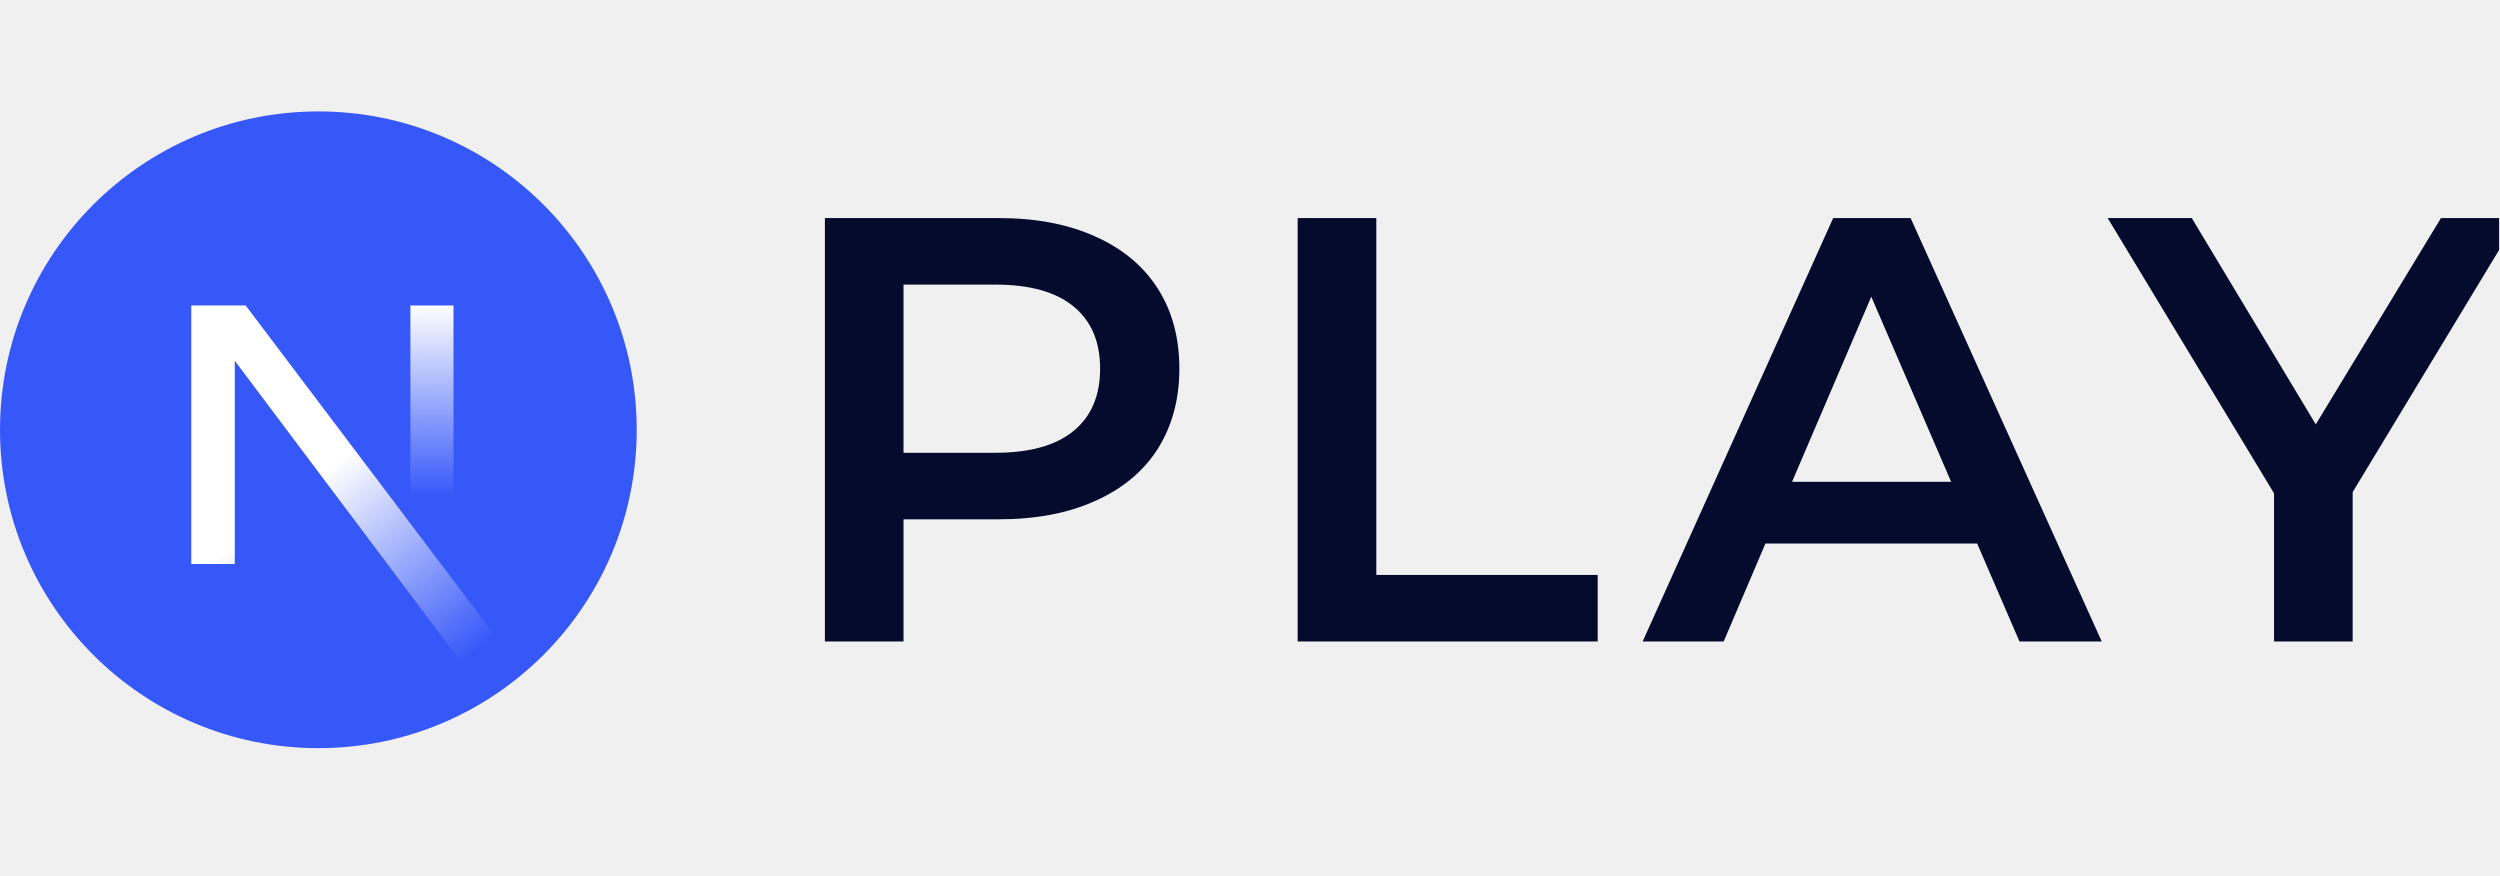
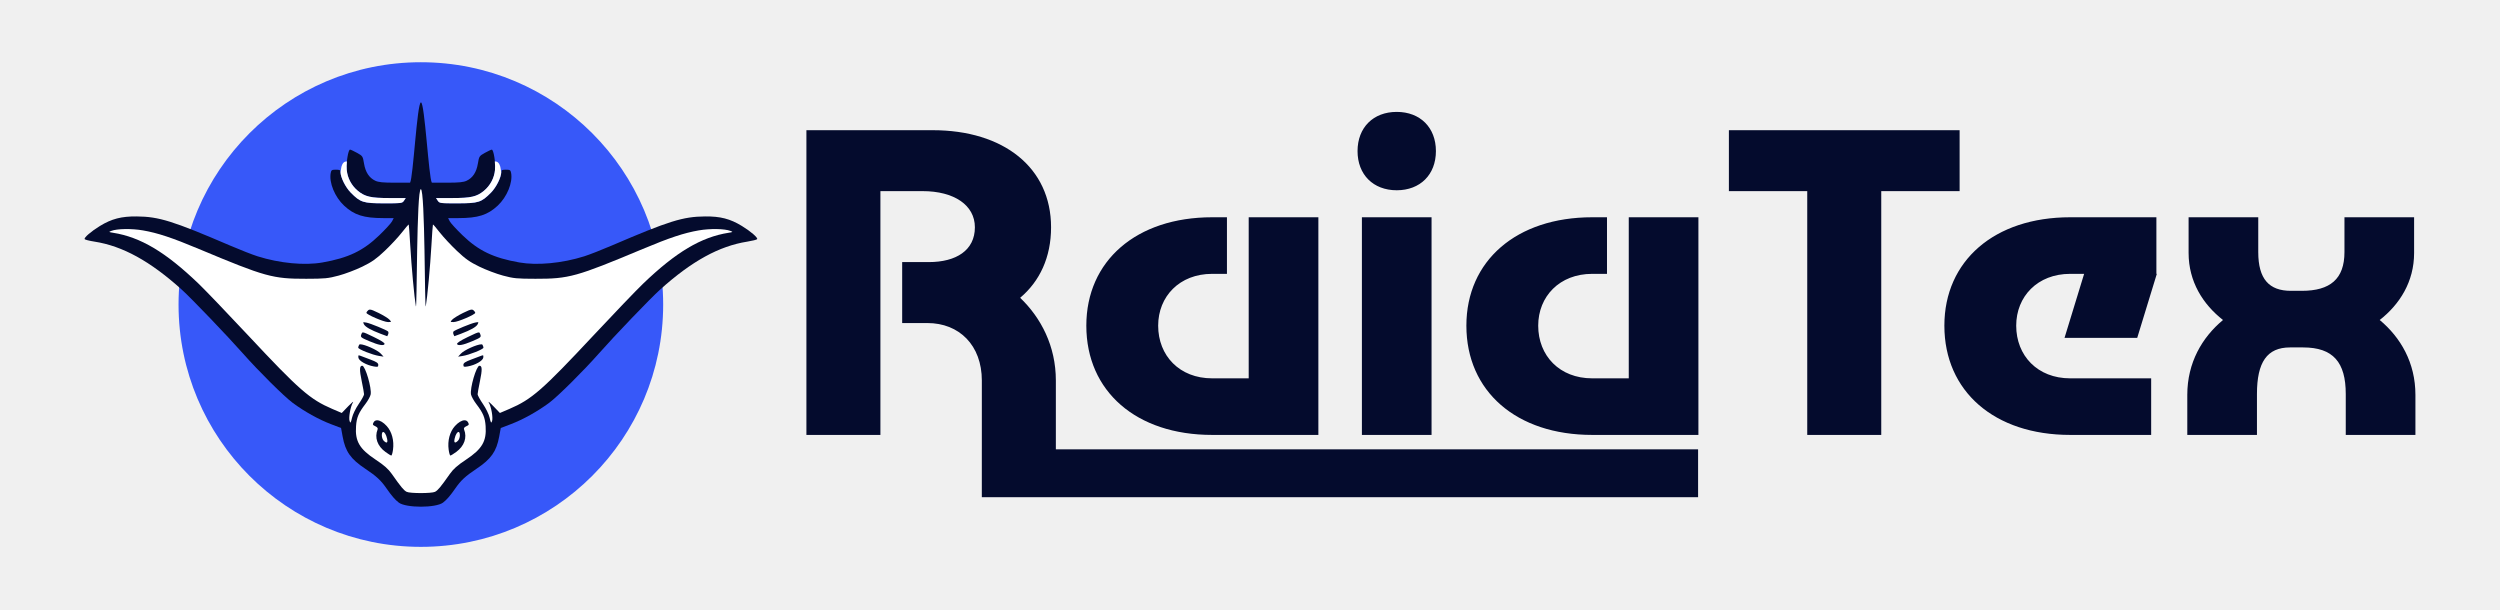
- <svg xmlns="http://www.w3.org/2000/svg" width="257" height="90" viewBox="0 0 257 90" fill="none">
-   <g clip-path="url(#clip0_2527_2099)">
-     <path d="M102.708 22.418C106.48 22.418 109.755 23.04 112.532 24.284C115.351 25.527 117.507 27.31 118.999 29.631C120.492 31.953 121.238 34.709 121.238 37.901C121.238 41.052 120.492 43.809 118.999 46.172C117.507 48.493 115.351 50.276 112.532 51.519C109.755 52.763 106.48 53.385 102.708 53.385H92.883V65.945H84.799V22.418H102.708ZM102.334 46.545C105.858 46.545 108.532 45.798 110.356 44.306C112.18 42.814 113.092 40.679 113.092 37.901C113.092 35.124 112.18 32.989 110.356 31.497C108.532 30.004 105.858 29.258 102.334 29.258H92.883V46.545H102.334ZM133.401 22.418H141.485V59.105H164.243V65.945H133.401V22.418ZM203.25 55.872H181.487L177.196 65.945H168.864L188.451 22.418H196.41L216.06 65.945H207.603L203.25 55.872ZM200.576 49.529L192.368 30.502L184.223 49.529H200.576ZM241.854 50.587V65.945H233.77V50.711L216.67 22.418H225.313L238.061 43.622L250.932 22.418H258.891L241.854 50.587Z" fill="#040B2D" />
-     <path d="M32.727 76.909C50.802 76.909 65.454 62.257 65.454 44.182C65.454 26.107 50.802 11.454 32.727 11.454C14.652 11.454 0 26.107 0 44.182C0 62.257 14.652 76.909 32.727 76.909Z" fill="#3758F9" />
-     <path d="M51.657 66.356L25.255 31.404H19.663V57.979H24.136V37.084L48.146 69.061C49.377 68.237 50.55 67.333 51.657 66.356Z" fill="url(#paint0_linear_2527_2099)" />
-     <path d="M46.619 31.404H42.188V57.99H46.619V31.404Z" fill="url(#paint1_linear_2527_2099)" />
-   </g>
-   <defs>
-     <linearGradient id="paint0_linear_2527_2099" x1="34.807" y1="47.538" x2="49.675" y2="66.312" gradientUnits="userSpaceOnUse">
-       <stop stop-color="white" />
-       <stop offset="1" stop-color="white" stop-opacity="0" />
+ <svg xmlns="http://www.w3.org/2000/svg" width="337.65" height="82.263" viewBox="0 0 337.65 82.263" fill="none" version="1.1" id="svg7">
+   <defs id="defs7">
+     <linearGradient id="paint0_linear_2524_2362" x1="34.951" y1="48.186" x2="49.819" y2="66.961" gradientUnits="userSpaceOnUse">
+       <stop stop-color="#3056D3" id="stop4" />
+       <stop offset="1" stop-color="white" stop-opacity="0" id="stop5" />
    </linearGradient>
-     <linearGradient id="paint1_linear_2527_2099" x1="44.404" y1="31.404" x2="44.329" y2="50.928" gradientUnits="userSpaceOnUse">
-       <stop stop-color="white" />
-       <stop offset="1" stop-color="white" stop-opacity="0" />
+     <linearGradient id="paint1_linear_2524_2362" x1="44.548" y1="32.052" x2="44.474" y2="51.577" gradientUnits="userSpaceOnUse">
+       <stop stop-color="#3056D3" id="stop6" />
+       <stop offset="1" stop-color="white" stop-opacity="0" id="stop7" />
    </linearGradient>
-     <clipPath id="clip0_2527_2099">
-       <rect width="256.909" height="90" fill="white" />
+     <clipPath id="clip0_2524_2362">
+       <rect width="256.909" height="90" fill="#ffffff" transform="translate(0.144409,0.648438)" id="rect7" x="0" y="0" />
    </clipPath>
  </defs>
+   <path d="m 56.841,73.859 c 18.075,0 32.727,-14.652 32.727,-32.727 0,-18.075 -14.653,-32.727 -32.727,-32.727 -18.075,0 -32.727,14.652 -32.727,32.727 0,18.075 14.653,32.727 32.727,32.727 z" fill="#3758f9" id="path2-6" style="stroke-width:1" />
+   <g id="g2" transform="matrix(4.181067,0,0,4.181067,-945.7654,73.5963)">
+     <path id="path76" style="font-variation-settings:normal;vector-effect:none;fill:#040b2d;fill-opacity:1;stroke-width:0.144;stroke-linecap:butt;stroke-linejoin:miter;stroke-miterlimit:4;stroke-dasharray:none;stroke-dashoffset:0;stroke-opacity:1;-inkscape-stroke:none;stop-color:#000000" d="m 237.509,-12.769 c -0.059,0 -0.127,0.423 -0.106,0.657 0.024,0.26 0.154,0.505 0.359,0.674 0.23,0.19 0.418,0.233 1.015,0.233 h 0.532 l -0.057,0.086 c -0.055,0.083 -0.077,0.086 -0.644,0.085 -0.675,-0.001 -0.764,-0.03 -1.076,-0.346 -0.171,-0.173 -0.331,-0.495 -0.331,-0.666 0,-0.062 -0.026,-0.075 -0.148,-0.075 -0.131,0 -0.15,0.012 -0.168,0.105 -0.059,0.31 0.131,0.775 0.432,1.056 0.325,0.304 0.636,0.403 1.266,0.403 h 0.337 l -0.054,0.105 c -0.03,0.058 -0.215,0.26 -0.411,0.449 -0.521,0.503 -0.998,0.731 -1.836,0.879 -0.58,0.103 -1.384,0.026 -2.097,-0.199 -0.165,-0.052 -0.561,-0.207 -0.88,-0.344 -1.862,-0.799 -2.303,-0.937 -3.022,-0.944 -0.495,-0.005 -0.812,0.077 -1.191,0.309 -0.283,0.173 -0.521,0.378 -0.492,0.425 0.011,0.018 0.154,0.055 0.318,0.08 0.91,0.143 1.793,0.628 2.814,1.547 0.312,0.28 1.471,1.49 1.98,2.065 0.507,0.574 1.327,1.387 1.608,1.596 0.373,0.277 0.842,0.538 1.231,0.686 l 0.331,0.126 0.051,0.278 c 0.088,0.482 0.259,0.725 0.732,1.039 0.362,0.241 0.506,0.375 0.689,0.64 0.15,0.217 0.274,0.365 0.394,0.454 0.237,0.175 1.19,0.175 1.427,0 0.12,-0.089 0.244,-0.237 0.394,-0.454 0.183,-0.265 0.328,-0.399 0.689,-0.64 0.472,-0.315 0.643,-0.558 0.732,-1.039 l 0.051,-0.278 0.331,-0.126 c 0.389,-0.148 0.857,-0.409 1.231,-0.686 0.281,-0.208 1.101,-1.022 1.608,-1.596 0.508,-0.575 1.668,-1.785 1.98,-2.065 1.021,-0.918 1.904,-1.403 2.814,-1.547 0.163,-0.026 0.306,-0.062 0.318,-0.08 0.029,-0.047 -0.209,-0.252 -0.492,-0.425 -0.379,-0.232 -0.696,-0.314 -1.191,-0.309 -0.718,0.007 -1.16,0.145 -3.022,0.944 -0.319,0.137 -0.715,0.292 -0.88,0.344 -0.713,0.225 -1.517,0.301 -2.097,0.199 -0.838,-0.148 -1.315,-0.377 -1.836,-0.879 -0.196,-0.189 -0.381,-0.391 -0.411,-0.449 l -0.054,-0.105 h 0.337 c 0.63,0 0.94,-0.099 1.266,-0.403 0.301,-0.282 0.491,-0.746 0.432,-1.056 -0.018,-0.093 -0.037,-0.105 -0.168,-0.105 -0.122,0 -0.148,0.013 -0.148,0.075 0,0.171 -0.16,0.492 -0.331,0.666 -0.312,0.316 -0.4,0.345 -1.076,0.346 -0.566,9.81e-4 -0.588,-0.002 -0.644,-0.085 l -0.057,-0.086 h 0.532 c 0.597,0 0.785,-0.043 1.015,-0.233 0.205,-0.169 0.335,-0.414 0.359,-0.674 0.021,-0.234 -0.047,-0.657 -0.106,-0.657 -0.019,0 -0.119,0.047 -0.222,0.104 -0.182,0.102 -0.188,0.11 -0.227,0.346 -0.046,0.279 -0.165,0.461 -0.363,0.555 -0.101,0.048 -0.247,0.063 -0.628,0.063 h -0.496 c -0.1,-0.147 -0.231,-2.594 -0.352,-2.594 -0.125,-8e-6 -0.252,2.447 -0.352,2.594 h -0.496 c -0.381,0 -0.527,-0.015 -0.628,-0.063 -0.198,-0.094 -0.317,-0.276 -0.363,-0.555 -0.039,-0.237 -0.044,-0.245 -0.227,-0.346 -0.103,-0.057 -0.203,-0.104 -0.222,-0.104 z" />
+     <path id="path77" style="fill:#ffffff;stroke-width:0.144" d="m 239.797,-11.494 c -0.143,0.007 -0.122,4.004 -0.162,3.78 -0.049,-0.275 -0.142,-1.284 -0.181,-1.961 -0.021,-0.365 -0.043,-0.669 -0.049,-0.675 -0.006,-0.006 -0.106,0.109 -0.221,0.257 -0.115,0.148 -0.363,0.415 -0.552,0.593 -0.277,0.262 -0.416,0.36 -0.726,0.511 -0.211,0.103 -0.554,0.233 -0.764,0.289 -0.343,0.092 -0.447,0.102 -1.048,0.103 -1.085,0.002 -1.318,-0.063 -3.465,-0.962 -0.871,-0.365 -1.332,-0.518 -1.811,-0.601 -0.362,-0.063 -0.836,-0.056 -1.02,0.016 -0.091,0.036 -0.089,0.038 0.057,0.061 0.886,0.14 1.699,0.624 2.761,1.644 0.218,0.21 0.943,0.965 1.61,1.679 1.64,1.754 1.987,2.057 2.707,2.366 l 0.309,0.132 0.21,-0.219 c 0.116,-0.12 0.183,-0.175 0.15,-0.12 -0.081,0.134 -0.145,0.5 -0.106,0.605 0.027,0.074 0.038,0.058 0.077,-0.11 0.026,-0.113 0.118,-0.302 0.217,-0.447 0.095,-0.138 0.172,-0.279 0.172,-0.314 -2.9e-4,-0.034 -0.034,-0.225 -0.076,-0.425 -0.077,-0.37 -0.072,-0.496 0.017,-0.496 0.099,0 0.312,0.728 0.272,0.929 -0.013,0.063 -0.089,0.202 -0.171,0.308 -0.22,0.288 -0.281,0.433 -0.301,0.713 -0.035,0.488 0.111,0.738 0.632,1.083 0.278,0.184 0.409,0.3 0.524,0.463 0.298,0.424 0.386,0.53 0.479,0.577 0.107,0.054 0.808,0.054 0.916,0 0.092,-0.047 0.181,-0.153 0.479,-0.577 0.114,-0.163 0.245,-0.278 0.524,-0.463 0.52,-0.345 0.666,-0.595 0.632,-1.083 -0.02,-0.28 -0.081,-0.425 -0.301,-0.713 -0.081,-0.107 -0.158,-0.245 -0.171,-0.308 -0.04,-0.201 0.173,-0.929 0.272,-0.929 0.09,0 0.094,0.126 0.017,0.496 -0.041,0.199 -0.075,0.391 -0.076,0.425 -2.9e-4,0.034 0.077,0.175 0.172,0.314 0.099,0.145 0.191,0.334 0.217,0.447 0.039,0.168 0.05,0.183 0.077,0.11 0.039,-0.106 -0.025,-0.472 -0.106,-0.605 -0.033,-0.054 0.035,1.27e-4 0.15,0.12 l 0.21,0.219 0.309,-0.132 c 0.72,-0.308 1.067,-0.612 2.707,-2.366 0.667,-0.713 1.391,-1.469 1.61,-1.679 1.062,-1.02 1.875,-1.504 2.761,-1.644 0.146,-0.023 0.148,-0.026 0.057,-0.061 -0.184,-0.072 -0.657,-0.079 -1.02,-0.016 -0.479,0.083 -0.94,0.236 -1.811,0.601 -2.147,0.899 -2.38,0.964 -3.465,0.962 -0.601,-9.23e-4 -0.706,-0.011 -1.048,-0.103 -0.209,-0.056 -0.553,-0.186 -0.764,-0.289 -0.31,-0.151 -0.449,-0.249 -0.726,-0.511 -0.188,-0.178 -0.437,-0.445 -0.552,-0.593 -0.115,-0.148 -0.214,-0.264 -0.221,-0.257 -0.006,0.006 -0.029,0.31 -0.049,0.675 -0.039,0.677 -0.132,1.686 -0.181,1.961 -0.04,0.224 -0.02,-3.773 -0.162,-3.78 z m -1.646,3.893 c 0.048,-7.79e-4 0.125,0.031 0.283,0.109 0.153,0.076 0.31,0.172 0.348,0.215 0.07,0.077 0.069,0.078 -0.048,0.078 -0.131,0 -0.695,-0.242 -0.695,-0.298 0,-0.02 0.026,-0.057 0.058,-0.084 0.015,-0.012 0.031,-0.02 0.053,-0.02 z m 3.291,0 c 0.022,3.6e-4 0.038,0.007 0.053,0.02 0.032,0.027 0.058,0.064 0.058,0.084 0,0.056 -0.564,0.298 -0.695,0.298 -0.117,0 -0.117,-0.001 -0.048,-0.078 0.039,-0.043 0.196,-0.14 0.348,-0.215 0.158,-0.078 0.235,-0.11 0.283,-0.109 z m -3.487,0.407 c 0.016,-7.64e-4 0.045,0.005 0.09,0.014 0.133,0.028 0.64,0.236 0.691,0.284 0.016,0.015 0.019,0.056 0.005,0.091 -0.013,0.035 -0.027,0.064 -0.03,0.064 -0.003,-10e-6 -0.098,-0.035 -0.211,-0.078 -0.321,-0.122 -0.495,-0.221 -0.541,-0.307 -0.025,-0.047 -0.033,-0.066 -0.006,-0.067 z m 3.682,0 c 0.027,0.001 0.019,0.02 -0.006,0.067 -0.046,0.087 -0.22,0.185 -0.541,0.307 -0.113,0.043 -0.208,0.078 -0.211,0.078 -0.003,10e-6 -0.017,-0.029 -0.03,-0.064 -0.013,-0.035 -0.011,-0.076 0.005,-0.091 0.052,-0.048 0.558,-0.256 0.691,-0.284 0.045,-0.009 0.074,-0.015 0.09,-0.014 z m -3.71,0.33 c 0.043,3.75e-4 0.133,0.043 0.348,0.147 0.244,0.118 0.361,0.194 0.349,0.228 -0.025,0.066 -0.193,0.035 -0.489,-0.091 -0.287,-0.122 -0.295,-0.13 -0.258,-0.231 0.012,-0.033 0.021,-0.053 0.05,-0.053 z m 3.737,0 c 0.03,-2.6e-4 0.038,0.019 0.05,0.053 0.037,0.101 0.029,0.109 -0.258,0.231 -0.296,0.126 -0.464,0.157 -0.489,0.091 -0.013,-0.033 0.104,-0.11 0.349,-0.228 0.215,-0.104 0.305,-0.146 0.348,-0.147 z m -3.822,0.384 c 0.132,-0.001 0.551,0.181 0.661,0.301 l 0.089,0.097 -0.147,-0.023 c -0.214,-0.033 -0.673,-0.216 -0.672,-0.268 2.9e-4,-0.024 0.015,-0.067 0.033,-0.095 0.005,-0.008 0.018,-0.012 0.037,-0.013 z m 3.907,0 c 0.019,1.87e-4 0.032,0.004 0.037,0.013 0.018,0.028 0.032,0.07 0.033,0.095 7.2e-4,0.052 -0.459,0.235 -0.672,0.268 l -0.147,0.023 0.089,-0.097 c 0.11,-0.12 0.53,-0.303 0.661,-0.301 z m -3.955,0.356 c 0.01,-3.9e-4 0.023,0.004 0.041,0.011 0.039,0.015 0.186,0.071 0.328,0.124 0.2,0.075 0.258,0.113 0.258,0.173 0,0.067 -0.017,0.073 -0.143,0.051 -0.242,-0.043 -0.485,-0.181 -0.499,-0.284 -0.007,-0.052 -0.005,-0.073 0.016,-0.074 z m 4.003,0 c 0.021,8.51e-4 0.024,0.022 0.016,0.074 -0.015,0.103 -0.257,0.241 -0.499,0.284 -0.126,0.022 -0.143,0.016 -0.143,-0.051 0,-0.059 0.058,-0.098 0.258,-0.173 0.142,-0.053 0.289,-0.109 0.328,-0.124 0.018,-0.007 0.032,-0.011 0.041,-0.011 z m -3.409,2.098 c 0.086,0.002 0.199,0.067 0.307,0.187 0.166,0.183 0.242,0.471 0.202,0.764 -0.014,0.104 -0.039,0.188 -0.055,0.188 -0.016,0 -0.1,-0.051 -0.186,-0.114 -0.264,-0.191 -0.361,-0.466 -0.257,-0.728 0.016,-0.041 -0.008,-0.074 -0.074,-0.105 -0.085,-0.039 -0.092,-0.055 -0.055,-0.125 0.025,-0.046 0.066,-0.068 0.118,-0.067 z m 2.816,0 c 0.051,-0.001 0.093,0.02 0.118,0.067 0.037,0.07 0.03,0.086 -0.055,0.125 -0.067,0.03 -0.091,0.064 -0.074,0.105 0.104,0.262 0.007,0.537 -0.257,0.728 -0.086,0.063 -0.17,0.114 -0.186,0.114 -0.016,0 -0.041,-0.085 -0.055,-0.188 -0.04,-0.292 0.036,-0.58 0.202,-0.764 0.108,-0.119 0.221,-0.185 0.307,-0.187 z m -2.624,0.377 c -0.026,4.18e-4 -0.044,0.035 -0.044,0.111 0,0.061 0.027,0.139 0.06,0.172 0.097,0.097 0.14,0.072 0.11,-0.064 -0.029,-0.137 -0.086,-0.219 -0.126,-0.218 z m 2.433,0 c -0.04,-6.63e-4 -0.097,0.082 -0.126,0.218 -0.029,0.136 0.013,0.161 0.11,0.064 0.033,-0.033 0.06,-0.11 0.06,-0.172 0,-0.076 -0.019,-0.11 -0.044,-0.111 z" />
+     <path id="path2" style="fill:#ffffff;fill-opacity:1;stroke:none;stroke-width:0.184" d="m 237.382,-12.387 c -0.122,0.007 -0.153,0.183 -0.153,0.183 l -0.028,0.158 c 0,0.171 0.16,0.492 0.331,0.666 0.312,0.316 0.4,0.345 1.076,0.346 0.566,9.81e-4 0.588,-0.002 0.644,-0.085 l 0.057,-0.086 h -0.532 c -0.597,0 -0.785,-0.043 -1.015,-0.233 -0.205,-0.169 -0.335,-0.414 -0.359,-0.674 -0.007,-0.078 -0.004,-0.177 0.005,-0.274 -0.009,-0.001 -0.017,-0.001 -0.026,-8.94e-4 z m 4.83,0 c -0.008,-4.76e-4 -0.017,-2.3e-4 -0.026,8.94e-4 0.009,0.097 0.012,0.196 0.005,0.274 -0.024,0.26 -0.154,0.505 -0.359,0.674 -0.23,0.19 -0.418,0.233 -1.015,0.233 h -0.532 l 0.057,0.086 c 0.055,0.083 0.077,0.086 0.644,0.085 0.675,-0.001 0.764,-0.03 1.076,-0.346 0.171,-0.173 0.331,-0.495 0.331,-0.666 l -0.028,-0.158 c 0,0 -0.032,-0.176 -0.153,-0.183 z" />
+   </g>
+   <path id="text2" style="font-style:normal;font-variant:normal;font-weight:normal;font-stretch:normal;font-size:58.797px;font-family:Roobek;-inkscape-font-specification:'Roobek, Normal';font-variant-ligatures:normal;font-variant-caps:normal;font-variant-numeric:normal;font-variant-east-asian:normal;text-align:start;writing-mode:lr-tb;direction:ltr;text-anchor:start;fill:#040b2d;fill-opacity:1;stroke-width:7.005;-inkscape-stroke:none" d="M 188.641 15.113 C 185.466 15.113 183.35 17.231 183.35 20.406 C 183.35 23.581 185.466 25.697 188.641 25.697 C 191.816 25.697 193.934 23.581 193.934 20.406 C 193.934 17.231 191.816 15.113 188.641 15.113 z M 108.914 17.584 L 108.914 58.74 L 118.908 58.74 L 118.908 25.814 L 124.611 25.814 C 128.845 25.814 131.668 27.697 131.668 30.695 C 131.668 33.812 129.14 35.398 125.436 35.398 L 121.848 35.398 L 121.848 43.631 L 125.258 43.631 C 129.55 43.631 132.607 46.63 132.607 51.393 L 132.607 60.686 L 132.604 60.686 L 132.604 67.148 L 132.607 67.148 L 142.604 67.148 L 229.344 67.148 L 229.344 60.686 L 142.604 60.686 L 142.604 51.393 C 142.604 46.748 140.605 42.925 137.783 40.221 C 140.429 37.986 141.957 34.752 141.957 30.695 C 141.957 22.64 135.549 17.584 125.965 17.584 L 108.914 17.584 z M 233.504 17.584 L 233.504 25.814 L 244.086 25.814 L 244.086 58.74 L 254.082 58.74 L 254.082 25.814 L 264.666 25.814 L 264.666 17.584 L 233.504 17.584 z M 163.711 29.344 C 153.48 29.344 146.719 35.222 146.719 43.982 C 146.719 52.861 153.48 58.74 163.711 58.74 L 178.059 58.74 L 178.059 29.344 L 168.65 29.344 L 168.65 51.098 L 163.711 51.098 C 159.301 51.098 156.422 48.039 156.422 43.982 C 156.422 40.043 159.301 36.986 163.711 36.986 L 165.711 36.986 L 165.711 29.344 L 163.711 29.344 z M 183.938 29.344 L 183.938 58.74 L 193.346 58.74 L 193.346 29.344 L 183.938 29.344 z M 215.041 29.344 C 204.81 29.344 198.049 35.222 198.049 43.982 C 198.049 52.861 204.81 58.74 215.041 58.74 L 229.387 58.74 L 229.387 29.344 L 219.98 29.344 L 219.98 51.098 L 215.041 51.098 C 210.631 51.098 207.75 48.039 207.75 43.982 C 207.75 40.043 210.631 36.986 215.041 36.986 L 217.041 36.986 L 217.041 29.344 L 215.041 29.344 z M 279.6 29.344 C 269.369 29.344 262.607 35.222 262.607 43.982 C 262.607 52.861 269.369 58.74 279.6 58.74 L 290.537 58.74 L 290.537 51.098 L 279.6 51.098 C 275.19 51.098 272.309 48.039 272.309 43.982 C 272.309 40.043 275.19 36.986 279.6 36.986 L 281.482 36.986 L 278.836 45.629 L 288.654 45.629 L 291.301 36.986 L 291.242 36.986 L 291.242 29.344 L 279.6 29.344 z M 295.592 29.344 L 295.592 34.164 C 295.592 38.045 297.534 41.102 300.238 43.219 C 297.416 45.571 295.416 48.981 295.416 53.332 L 295.416 58.74 L 304.824 58.74 L 304.824 53.215 C 304.824 48.923 306.177 46.924 309.293 46.924 L 311.057 46.924 C 315.114 46.924 316.818 48.923 316.818 53.215 L 316.818 58.74 L 326.227 58.74 L 326.227 53.332 C 326.227 48.981 324.227 45.571 321.404 43.219 C 324.109 41.102 326.049 38.045 326.049 34.164 L 326.049 29.344 L 316.643 29.344 L 316.643 34.047 C 316.643 37.692 314.701 39.279 310.879 39.279 L 309.41 39.279 C 306.47 39.279 305 37.692 305 34.047 L 305 29.344 L 295.592 29.344 z " />
</svg>
